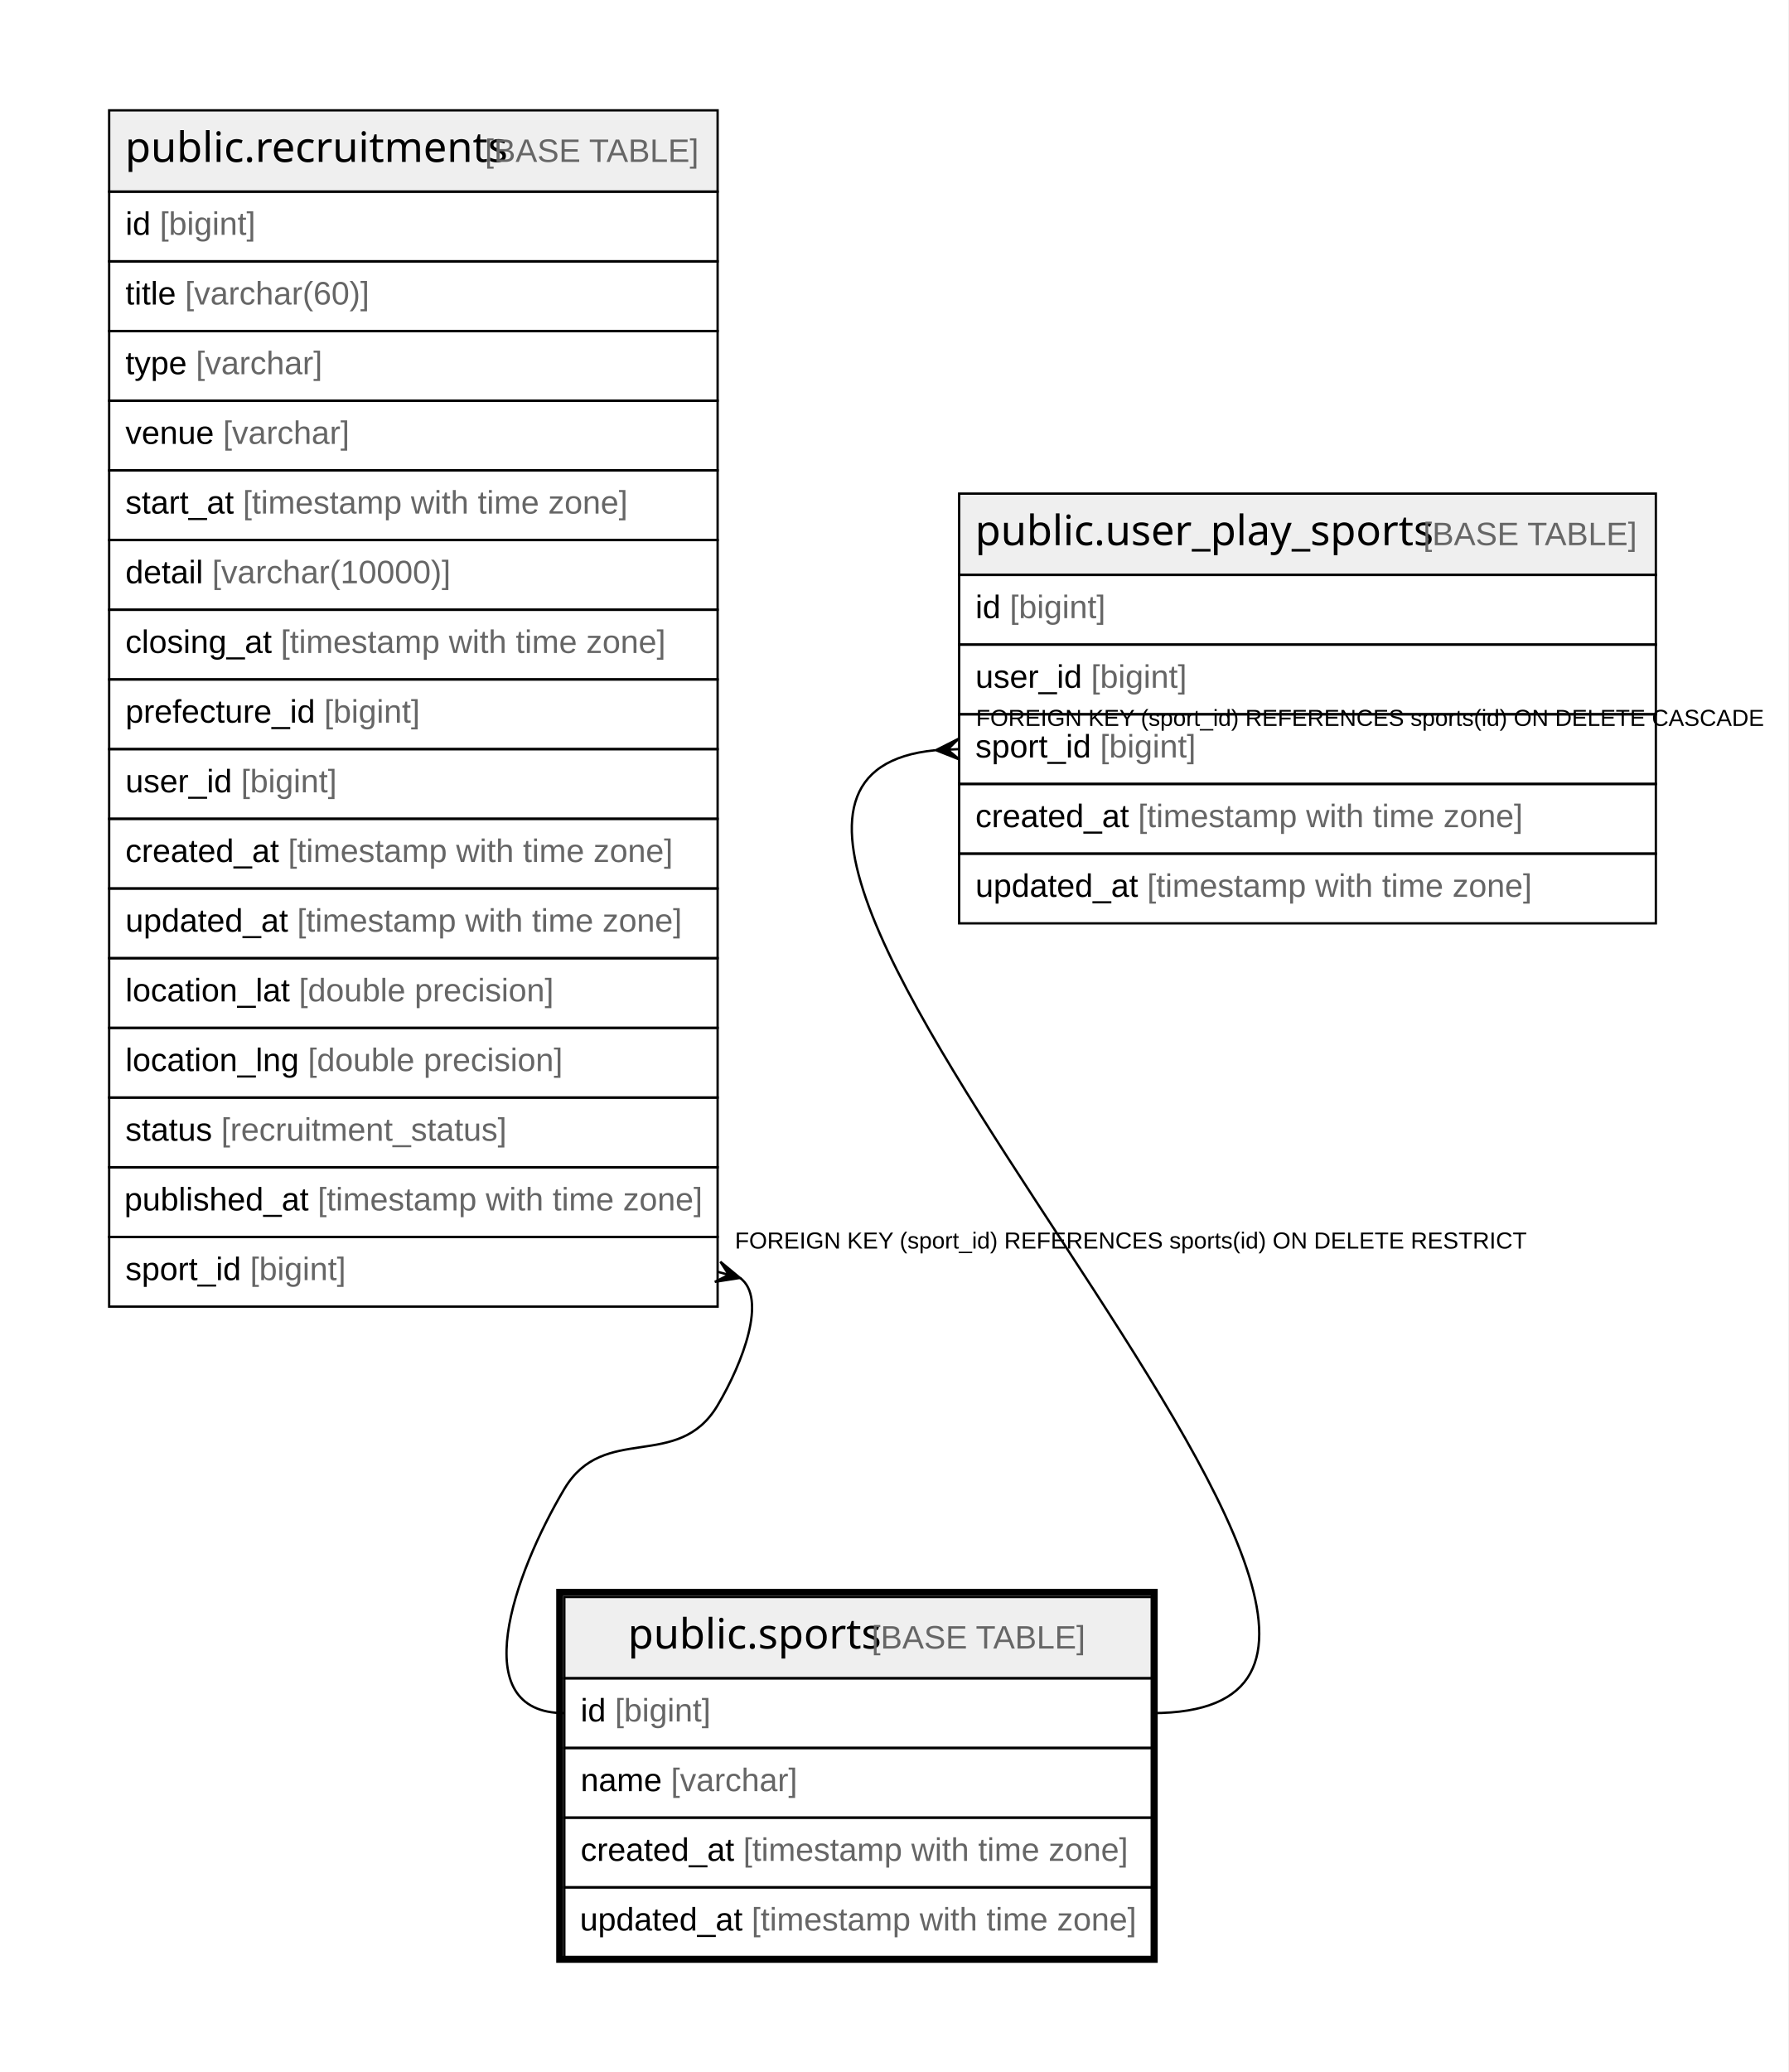
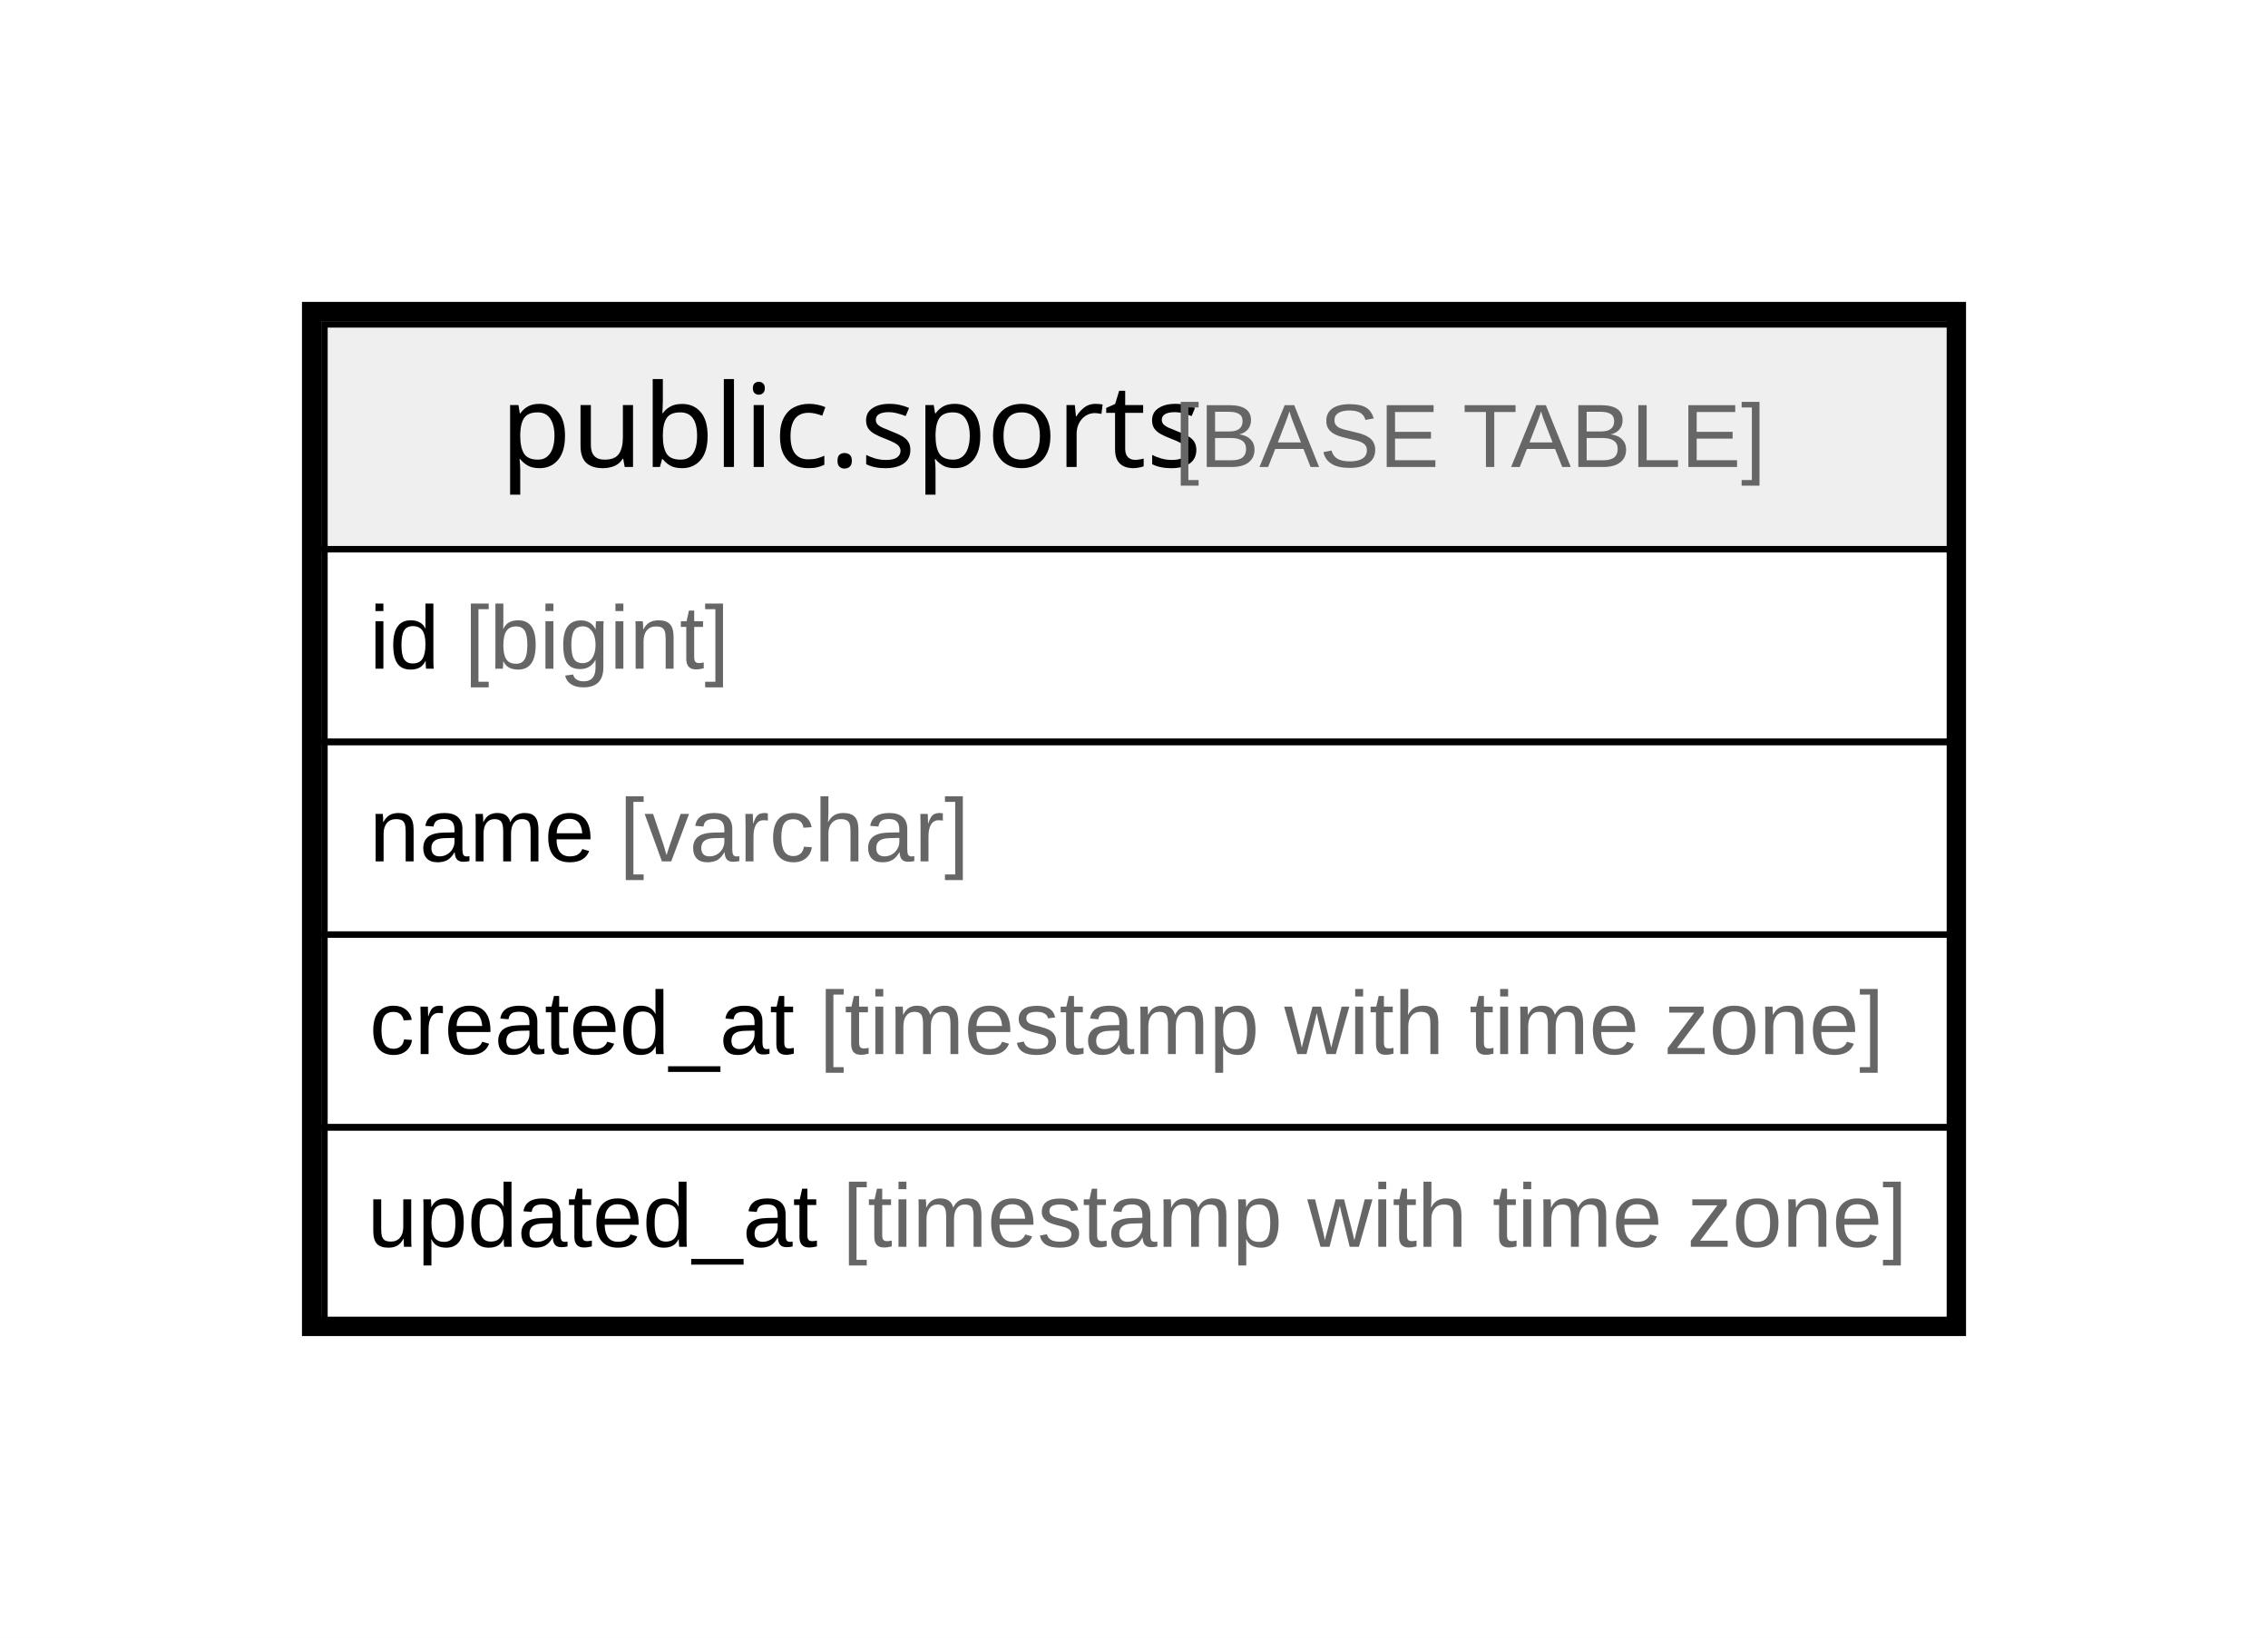
- <svg xmlns="http://www.w3.org/2000/svg" width="770pt" height="892pt" viewBox="0.00 0.00 770.00 892.00">
-   <g id="graph0" class="graph" transform="scale(1 1) rotate(0) translate(4 888)">
-     <polygon fill="#ffffff" stroke="transparent" points="-4,4 -4,-888 766,-888 766,4 -4,4" />
+ <svg xmlns="http://www.w3.org/2000/svg" width="353pt" height="255pt" viewBox="0.00 0.00 353.00 255.00">
+   <g id="graph0" class="graph" transform="scale(1 1) rotate(0) translate(4 251)">
+     <polygon fill="#ffffff" stroke="transparent" points="-4,4 -4,-251 349,-251 349,4 -4,4" />
    <g id="node1" class="node">
-       <polygon fill="#efefef" stroke="transparent" points="239,-165.5 239,-200.5 492,-200.5 492,-165.5 239,-165.5" />
-       <polygon fill="none" stroke="#000000" points="239,-165.5 239,-200.5 492,-200.5 492,-165.5 239,-165.5" />
-       <text text-anchor="start" x="266.365" y="-178.3" font-family="Arial Bold" font-size="18.00" fill="#000000">public.sports</text>
-       <text text-anchor="start" x="367.381" y="-178.3" font-family="Arial" font-size="14.00" fill="#000000"> </text>
-       <text text-anchor="start" x="371.272" y="-178.3" font-family="Arial" font-size="14.00" fill="#666666">[BASE TABLE]</text>
-       <polygon fill="none" stroke="#000000" points="239,-135.5 239,-165.5 492,-165.5 492,-135.5 239,-135.5" />
-       <text text-anchor="start" x="246" y="-146.9" font-family="Arial" font-size="14.00" fill="#000000">id </text>
-       <text text-anchor="start" x="260.78" y="-146.9" font-family="Arial" font-size="14.00" fill="#666666">[bigint]</text>
-       <polygon fill="none" stroke="#000000" points="239,-105.5 239,-135.5 492,-135.5 492,-105.5 239,-105.5" />
-       <text text-anchor="start" x="246" y="-116.9" font-family="Arial" font-size="14.00" fill="#000000">name </text>
-       <text text-anchor="start" x="284.899" y="-116.9" font-family="Arial" font-size="14.00" fill="#666666">[varchar]</text>
-       <polygon fill="none" stroke="#000000" points="239,-75.5 239,-105.5 492,-105.5 492,-75.5 239,-75.5" />
-       <text text-anchor="start" x="246" y="-86.9" font-family="Arial" font-size="14.00" fill="#000000">created_at </text>
-       <text text-anchor="start" x="316.028" y="-86.9" font-family="Arial" font-size="14.00" fill="#666666">[timestamp with time zone]</text>
-       <polygon fill="none" stroke="#000000" points="239,-45.5 239,-75.5 492,-75.5 492,-45.5 239,-45.5" />
-       <text text-anchor="start" x="245.691" y="-56.9" font-family="Arial" font-size="14.00" fill="#000000">updated_at </text>
-       <text text-anchor="start" x="319.624" y="-56.9" font-family="Arial" font-size="14.00" fill="#666666">[timestamp with time zone]</text>
-       <polygon fill="none" stroke="#000000" stroke-width="3" points="237,-44.5 237,-202.5 493,-202.5 493,-44.5 237,-44.5" />
-     </g>
-     <g id="node2" class="node">
-       <polygon fill="#efefef" stroke="transparent" points="43,-805.5 43,-840.5 305,-840.5 305,-805.5 43,-805.5" />
-       <polygon fill="none" stroke="#000000" points="43,-805.5 43,-840.5 305,-840.5 305,-805.5 43,-805.5" />
-       <text text-anchor="start" x="49.868" y="-818.3" font-family="Arial Bold" font-size="18.00" fill="#000000">public.recruitments</text>
-       <text text-anchor="start" x="200.878" y="-818.3" font-family="Arial" font-size="14.00" fill="#000000"> </text>
-       <text text-anchor="start" x="204.768" y="-818.3" font-family="Arial" font-size="14.00" fill="#666666">[BASE TABLE]</text>
-       <polygon fill="none" stroke="#000000" points="43,-775.5 43,-805.5 305,-805.5 305,-775.5 43,-775.5" />
-       <text text-anchor="start" x="50" y="-786.9" font-family="Arial" font-size="14.00" fill="#000000">id </text>
-       <text text-anchor="start" x="64.78" y="-786.9" font-family="Arial" font-size="14.00" fill="#666666">[bigint]</text>
-       <polygon fill="none" stroke="#000000" points="43,-745.5 43,-775.5 305,-775.5 305,-745.5 43,-745.5" />
-       <text text-anchor="start" x="50" y="-756.9" font-family="Arial" font-size="14.00" fill="#000000">title </text>
-       <text text-anchor="start" x="75.668" y="-756.9" font-family="Arial" font-size="14.00" fill="#666666">[varchar(60)]</text>
-       <polygon fill="none" stroke="#000000" points="43,-715.5 43,-745.5 305,-745.5 305,-715.5 43,-715.5" />
-       <text text-anchor="start" x="50" y="-726.9" font-family="Arial" font-size="14.00" fill="#000000">type </text>
-       <text text-anchor="start" x="80.346" y="-726.9" font-family="Arial" font-size="14.00" fill="#666666">[varchar]</text>
-       <polygon fill="none" stroke="#000000" points="43,-685.5 43,-715.5 305,-715.5 305,-685.5 43,-685.5" />
-       <text text-anchor="start" x="50" y="-696.9" font-family="Arial" font-size="14.00" fill="#000000">venue </text>
-       <text text-anchor="start" x="92.021" y="-696.9" font-family="Arial" font-size="14.00" fill="#666666">[varchar]</text>
-       <polygon fill="none" stroke="#000000" points="43,-655.5 43,-685.5 305,-685.5 305,-655.5 43,-655.5" />
-       <text text-anchor="start" x="50" y="-666.9" font-family="Arial" font-size="14.00" fill="#000000">start_at </text>
-       <text text-anchor="start" x="100.571" y="-666.9" font-family="Arial" font-size="14.00" fill="#666666">[timestamp with time zone]</text>
-       <polygon fill="none" stroke="#000000" points="43,-625.5 43,-655.5 305,-655.5 305,-625.5 43,-625.5" />
-       <text text-anchor="start" x="50" y="-636.9" font-family="Arial" font-size="14.00" fill="#000000">detail </text>
-       <text text-anchor="start" x="87.342" y="-636.9" font-family="Arial" font-size="14.00" fill="#666666">[varchar(10000)]</text>
-       <polygon fill="none" stroke="#000000" points="43,-595.5 43,-625.5 305,-625.5 305,-595.5 43,-595.5" />
-       <text text-anchor="start" x="50" y="-606.9" font-family="Arial" font-size="14.00" fill="#000000">closing_at </text>
-       <text text-anchor="start" x="116.907" y="-606.9" font-family="Arial" font-size="14.00" fill="#666666">[timestamp with time zone]</text>
-       <polygon fill="none" stroke="#000000" points="43,-565.5 43,-595.5 305,-595.5 305,-565.5 43,-565.5" />
-       <text text-anchor="start" x="50" y="-576.9" font-family="Arial" font-size="14.00" fill="#000000">prefecture_id </text>
-       <text text-anchor="start" x="135.578" y="-576.9" font-family="Arial" font-size="14.00" fill="#666666">[bigint]</text>
-       <polygon fill="none" stroke="#000000" points="43,-535.5 43,-565.5 305,-565.5 305,-535.5 43,-535.5" />
-       <text text-anchor="start" x="50" y="-546.9" font-family="Arial" font-size="14.00" fill="#000000">user_id </text>
-       <text text-anchor="start" x="99.788" y="-546.9" font-family="Arial" font-size="14.00" fill="#666666">[bigint]</text>
-       <polygon fill="none" stroke="#000000" points="43,-505.5 43,-535.5 305,-535.5 305,-505.5 43,-505.5" />
-       <text text-anchor="start" x="50" y="-516.9" font-family="Arial" font-size="14.00" fill="#000000">created_at </text>
-       <text text-anchor="start" x="120.028" y="-516.9" font-family="Arial" font-size="14.00" fill="#666666">[timestamp with time zone]</text>
-       <polygon fill="none" stroke="#000000" points="43,-475.5 43,-505.5 305,-505.5 305,-475.5 43,-475.5" />
-       <text text-anchor="start" x="50" y="-486.9" font-family="Arial" font-size="14.00" fill="#000000">updated_at </text>
-       <text text-anchor="start" x="123.933" y="-486.9" font-family="Arial" font-size="14.00" fill="#666666">[timestamp with time zone]</text>
-       <polygon fill="none" stroke="#000000" points="43,-445.5 43,-475.5 305,-475.5 305,-445.5 43,-445.5" />
-       <text text-anchor="start" x="50" y="-456.9" font-family="Arial" font-size="14.00" fill="#000000">location_lat </text>
-       <text text-anchor="start" x="124.687" y="-456.9" font-family="Arial" font-size="14.00" fill="#666666">[double precision]</text>
-       <polygon fill="none" stroke="#000000" points="43,-415.5 43,-445.5 305,-445.5 305,-415.5 43,-415.5" />
-       <text text-anchor="start" x="50" y="-426.9" font-family="Arial" font-size="14.00" fill="#000000">location_lng </text>
-       <text text-anchor="start" x="128.579" y="-426.9" font-family="Arial" font-size="14.00" fill="#666666">[double precision]</text>
-       <polygon fill="none" stroke="#000000" points="43,-385.5 43,-415.5 305,-415.5 305,-385.5 43,-385.5" />
-       <text text-anchor="start" x="50" y="-396.9" font-family="Arial" font-size="14.00" fill="#000000">status </text>
-       <text text-anchor="start" x="91.237" y="-396.9" font-family="Arial" font-size="14.00" fill="#666666">[recruitment_status]</text>
-       <polygon fill="none" stroke="#000000" points="43,-355.5 43,-385.5 305,-385.5 305,-355.5 43,-355.5" />
-       <text text-anchor="start" x="49.53" y="-366.9" font-family="Arial" font-size="14.00" fill="#000000">published_at </text>
-       <text text-anchor="start" x="132.785" y="-366.9" font-family="Arial" font-size="14.00" fill="#666666">[timestamp with time zone]</text>
-       <polygon fill="none" stroke="#000000" points="43,-325.5 43,-355.5 305,-355.5 305,-325.5 43,-325.5" />
-       <text text-anchor="start" x="50" y="-336.9" font-family="Arial" font-size="14.00" fill="#000000">sport_id </text>
-       <text text-anchor="start" x="103.679" y="-336.9" font-family="Arial" font-size="14.00" fill="#666666">[bigint]</text>
-     </g>
-     <g id="edge1" class="edge">
-       <path fill="none" stroke="#000000" d="M314.67,-337.848C326.436,-329.208 315.905,-301.37 305,-283 287.944,-254.268 256.056,-275.732 239,-247 217.107,-210.12 196.111,-150.5 239,-150.5" />
-       <polygon fill="#000000" stroke="#000000" points="314.644,-337.855 303.81,-336.16 309.822,-339.178 305,-340.5 305,-340.5 305,-340.5 309.822,-339.178 306.19,-344.84 314.644,-337.855 314.644,-337.855" />
-       <text text-anchor="start" x="312.445" y="-350.5" font-family="Arial" font-size="10.00" fill="#000000">FOREIGN KEY (sport_id) REFERENCES sports(id) ON DELETE RESTRICT</text>
-     </g>
-     <g id="node3" class="node">
-       <polygon fill="#efefef" stroke="transparent" points="409,-640.5 409,-675.5 709,-675.5 709,-640.5 409,-640.5" />
-       <polygon fill="none" stroke="#000000" points="409,-640.5 409,-675.5 709,-675.5 709,-640.5 409,-640.5" />
-       <text text-anchor="start" x="415.853" y="-653.3" font-family="Arial Bold" font-size="18.00" fill="#000000">public.user_play_sports</text>
-       <text text-anchor="start" x="604.893" y="-653.3" font-family="Arial" font-size="14.00" fill="#000000"> </text>
-       <text text-anchor="start" x="608.784" y="-653.3" font-family="Arial" font-size="14.00" fill="#666666">[BASE TABLE]</text>
-       <polygon fill="none" stroke="#000000" points="409,-610.5 409,-640.5 709,-640.5 709,-610.5 409,-610.5" />
-       <text text-anchor="start" x="416" y="-621.9" font-family="Arial" font-size="14.00" fill="#000000">id </text>
-       <text text-anchor="start" x="430.78" y="-621.9" font-family="Arial" font-size="14.00" fill="#666666">[bigint]</text>
-       <polygon fill="none" stroke="#000000" points="409,-580.5 409,-610.5 709,-610.5 709,-580.5 409,-580.5" />
-       <text text-anchor="start" x="416" y="-591.9" font-family="Arial" font-size="14.00" fill="#000000">user_id </text>
-       <text text-anchor="start" x="465.788" y="-591.9" font-family="Arial" font-size="14.00" fill="#666666">[bigint]</text>
-       <polygon fill="none" stroke="#000000" points="409,-550.5 409,-580.5 709,-580.5 709,-550.5 409,-550.5" />
-       <text text-anchor="start" x="416" y="-561.9" font-family="Arial" font-size="14.00" fill="#000000">sport_id </text>
-       <text text-anchor="start" x="469.679" y="-561.9" font-family="Arial" font-size="14.00" fill="#666666">[bigint]</text>
-       <polygon fill="none" stroke="#000000" points="409,-520.5 409,-550.5 709,-550.5 709,-520.5 409,-520.5" />
-       <text text-anchor="start" x="416" y="-531.9" font-family="Arial" font-size="14.00" fill="#000000">created_at </text>
-       <text text-anchor="start" x="486.028" y="-531.9" font-family="Arial" font-size="14.00" fill="#666666">[timestamp with time zone]</text>
-       <polygon fill="none" stroke="#000000" points="409,-490.5 409,-520.5 709,-520.5 709,-490.5 409,-490.5" />
-       <text text-anchor="start" x="416" y="-501.9" font-family="Arial" font-size="14.00" fill="#000000">updated_at </text>
-       <text text-anchor="start" x="489.933" y="-501.9" font-family="Arial" font-size="14.00" fill="#666666">[timestamp with time zone]</text>
-     </g>
-     <g id="edge2" class="edge">
-       <path fill="none" stroke="#000000" d="M398.71,-565.031C238.593,-549.447 676.423,-150.5 492,-150.5" />
-       <polygon fill="#000000" stroke="#000000" points="399.01,-565.045 408.795,-569.995 404.005,-565.272 409,-565.5 409,-565.5 409,-565.5 404.005,-565.272 409.205,-561.005 399.01,-565.045 399.01,-565.045" />
-       <text text-anchor="start" x="416.274" y="-575.5" font-family="Arial" font-size="10.00" fill="#000000">FOREIGN KEY (sport_id) REFERENCES sports(id) ON DELETE CASCADE</text>
+       <polygon fill="#efefef" stroke="transparent" points="46.5,-165.5 46.5,-200.5 299.5,-200.5 299.5,-165.5 46.5,-165.5" />
+       <polygon fill="none" stroke="#000000" points="46.5,-165.5 46.5,-200.5 299.5,-200.5 299.5,-165.5 46.5,-165.5" />
+       <text text-anchor="start" x="73.865" y="-178.3" font-family="Arial Bold" font-size="18.00" fill="#000000">public.sports</text>
+       <text text-anchor="start" x="174.881" y="-178.3" font-family="Arial" font-size="14.00" fill="#000000"> </text>
+       <text text-anchor="start" x="178.772" y="-178.3" font-family="Arial" font-size="14.00" fill="#666666">[BASE TABLE]</text>
+       <polygon fill="none" stroke="#000000" points="46.5,-135.5 46.5,-165.5 299.5,-165.5 299.5,-135.5 46.5,-135.5" />
+       <text text-anchor="start" x="53.5" y="-146.9" font-family="Arial" font-size="14.00" fill="#000000">id </text>
+       <text text-anchor="start" x="68.28" y="-146.9" font-family="Arial" font-size="14.00" fill="#666666">[bigint]</text>
+       <polygon fill="none" stroke="#000000" points="46.5,-105.5 46.5,-135.5 299.5,-135.5 299.5,-105.5 46.5,-105.5" />
+       <text text-anchor="start" x="53.5" y="-116.9" font-family="Arial" font-size="14.00" fill="#000000">name </text>
+       <text text-anchor="start" x="92.399" y="-116.9" font-family="Arial" font-size="14.00" fill="#666666">[varchar]</text>
+       <polygon fill="none" stroke="#000000" points="46.5,-75.5 46.5,-105.5 299.5,-105.5 299.5,-75.5 46.5,-75.5" />
+       <text text-anchor="start" x="53.5" y="-86.9" font-family="Arial" font-size="14.00" fill="#000000">created_at </text>
+       <text text-anchor="start" x="123.528" y="-86.9" font-family="Arial" font-size="14.00" fill="#666666">[timestamp with time zone]</text>
+       <polygon fill="none" stroke="#000000" points="46.5,-45.5 46.5,-75.5 299.5,-75.5 299.5,-45.5 46.5,-45.5" />
+       <text text-anchor="start" x="53.191" y="-56.9" font-family="Arial" font-size="14.00" fill="#000000">updated_at </text>
+       <text text-anchor="start" x="127.124" y="-56.9" font-family="Arial" font-size="14.00" fill="#666666">[timestamp with time zone]</text>
+       <polygon fill="none" stroke="#000000" stroke-width="3" points="44.5,-44.5 44.5,-202.5 300.5,-202.5 300.5,-44.5 44.5,-44.5" />
    </g>
  </g>
</svg>
